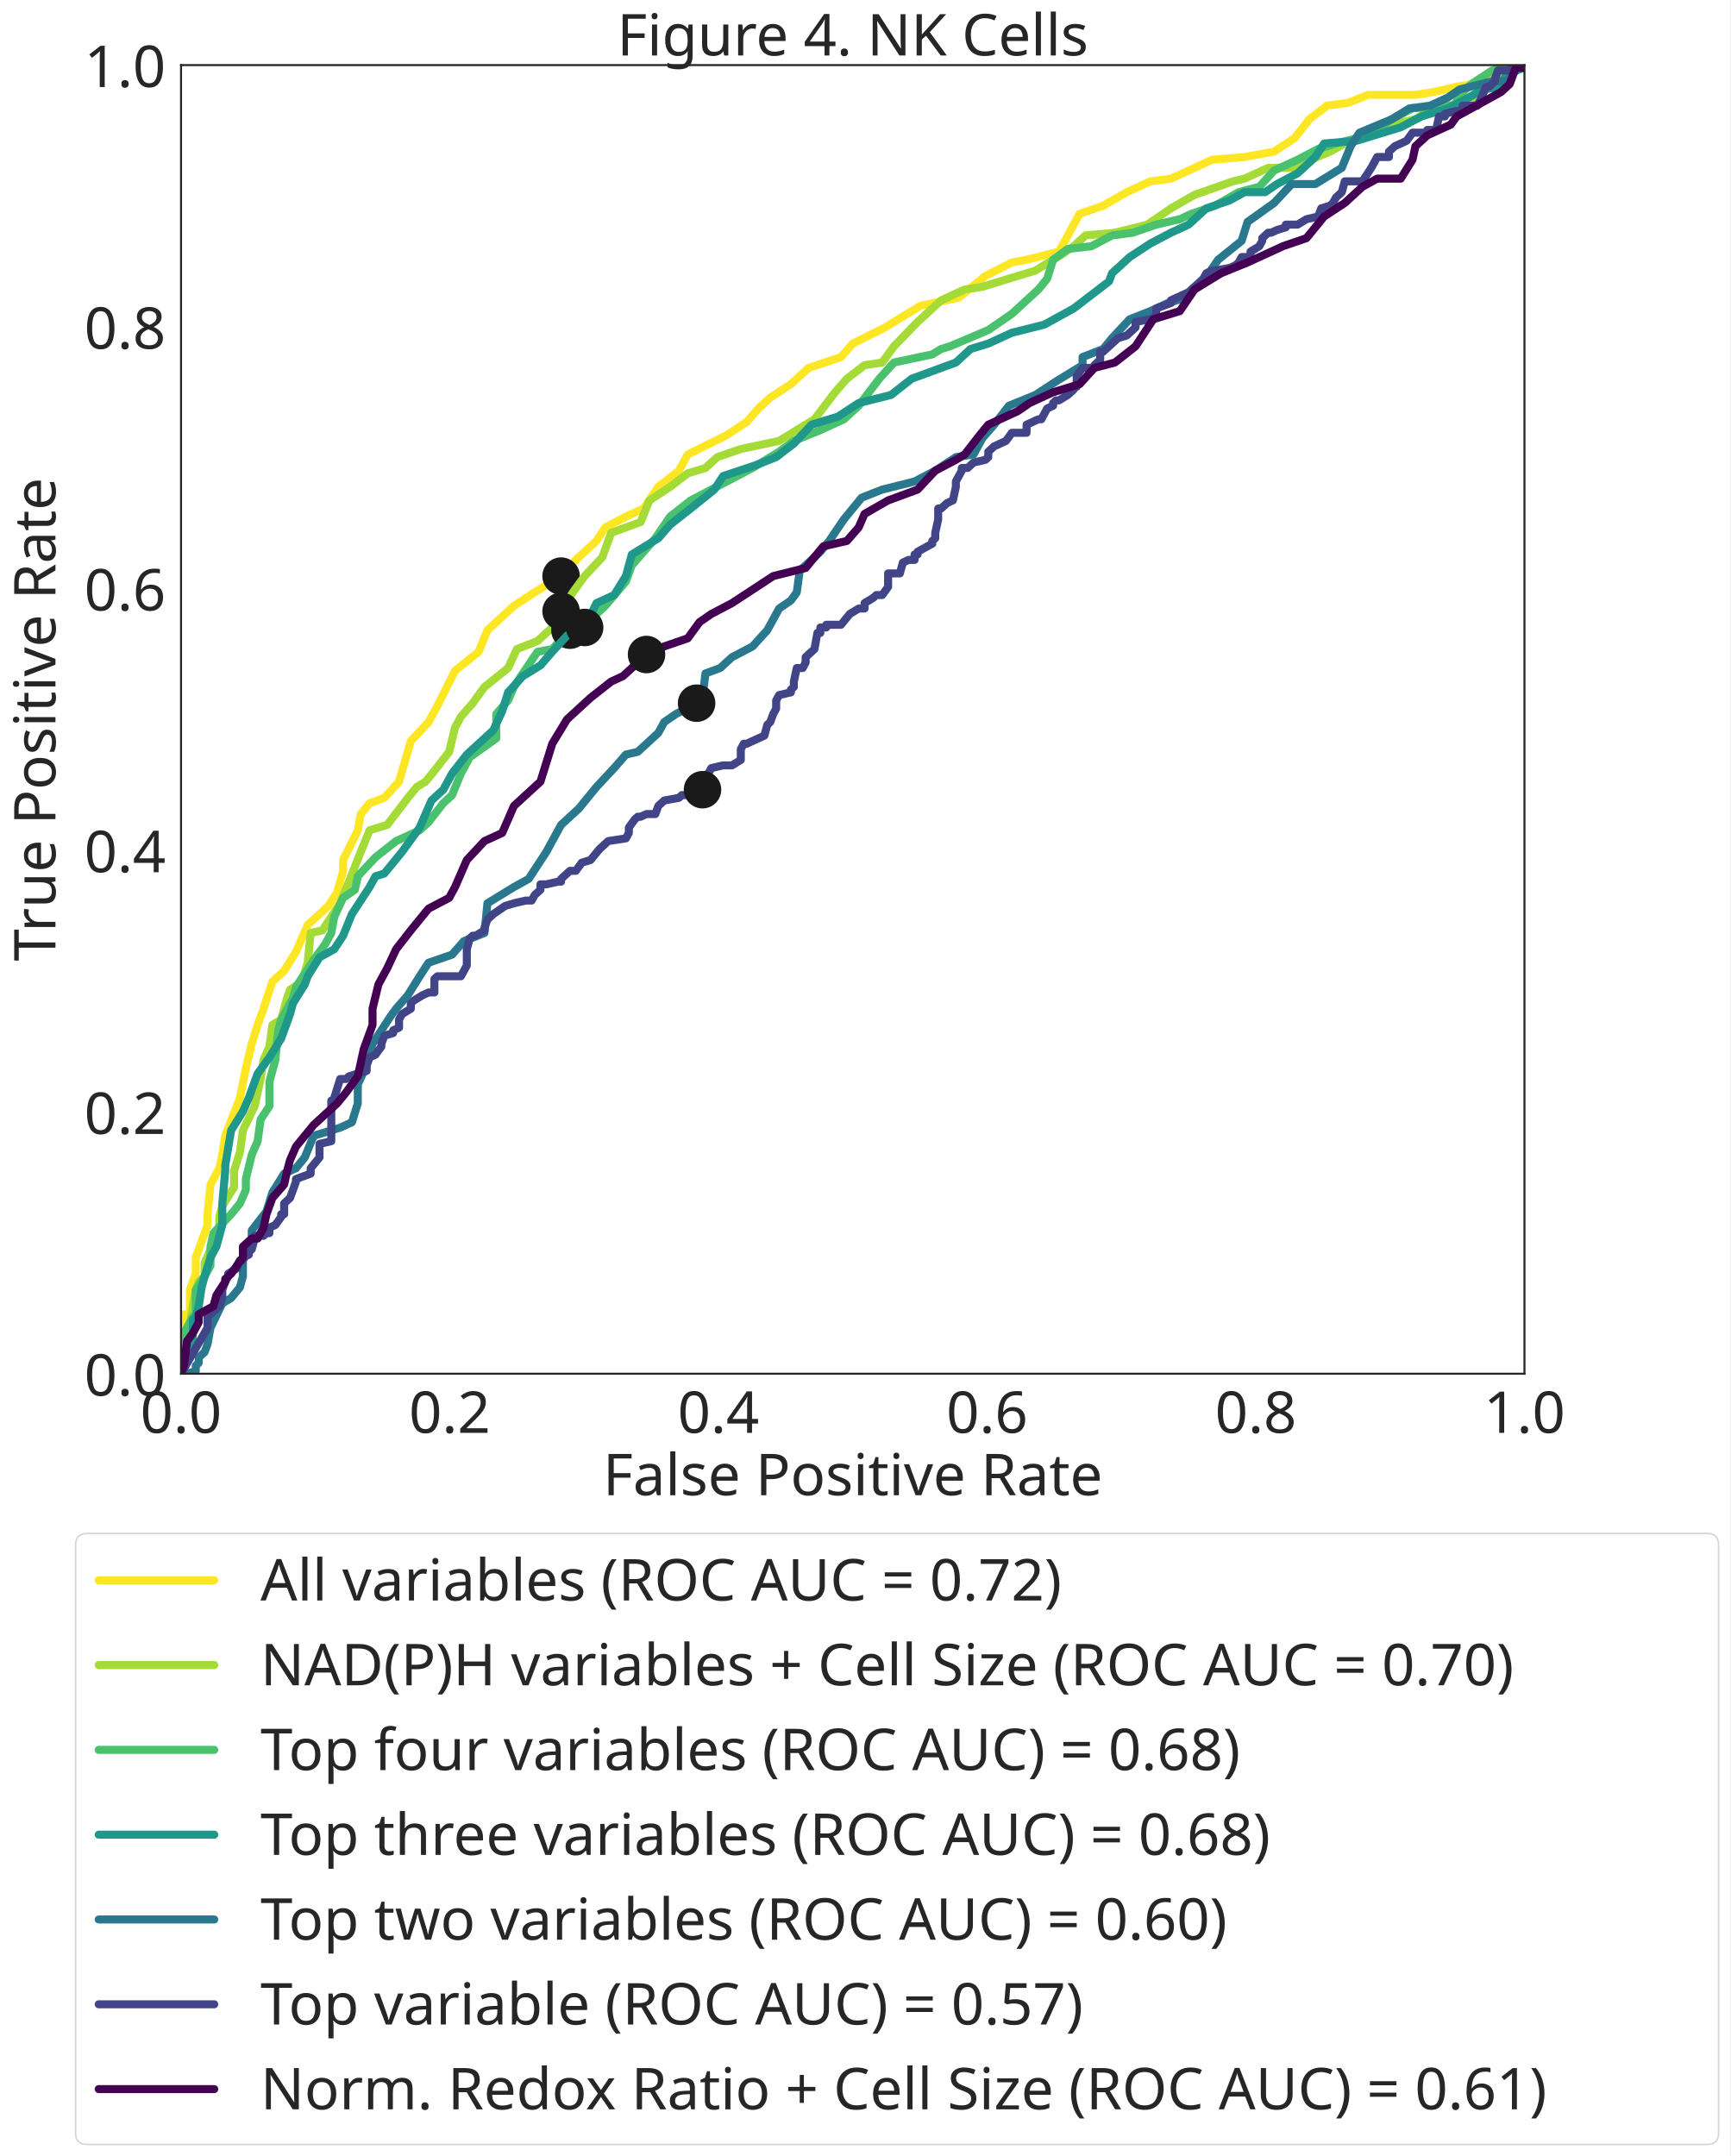
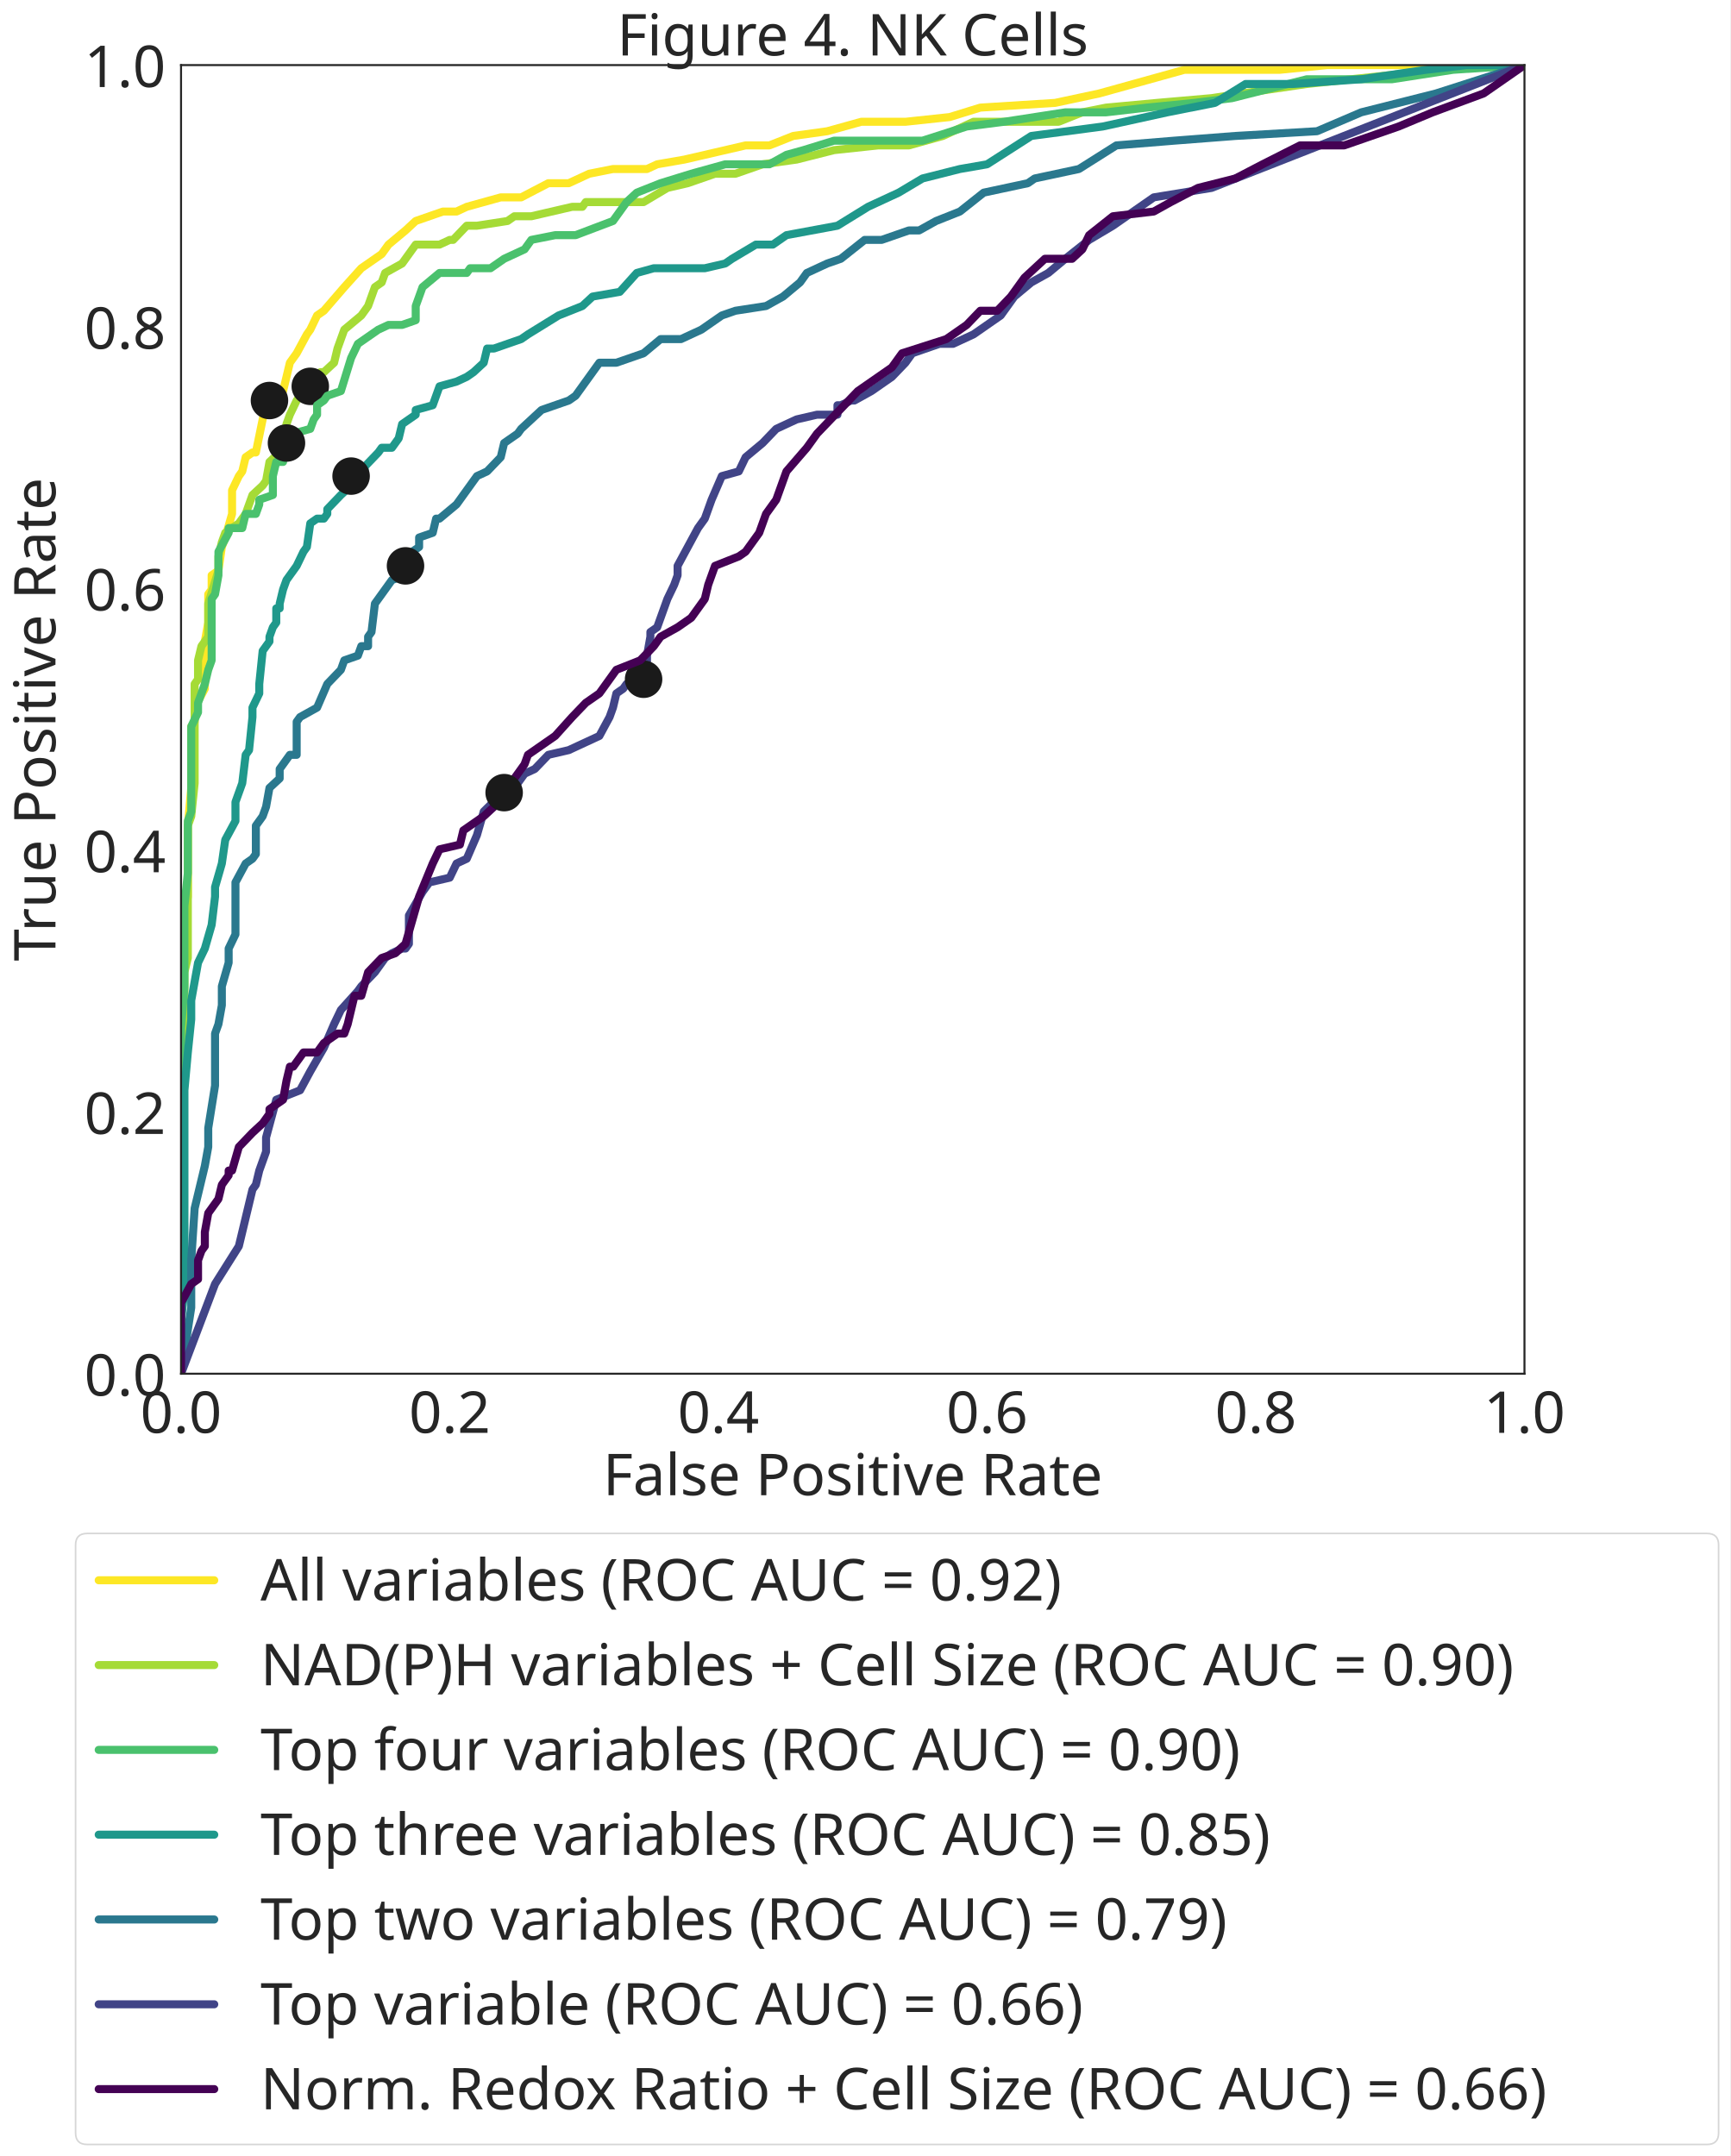
<svg xmlns="http://www.w3.org/2000/svg" xmlns:xlink="http://www.w3.org/1999/xlink" width="1077.941pt" height="1343.383pt" viewBox="0 0 1077.941 1343.383" version="1.1">
  <defs>
    <style type="text/css">*{stroke-linejoin: round; stroke-linecap: butt}</style>
  </defs>
  <g id="figure_1">
    <g id="patch_1">
      <path d="M 0 1343.383  L 1077.941 1343.383  L 1077.941 0  L 0 0  z " style="fill: #ffffff" />
    </g>
    <g id="axes_1">
      <g id="patch_2">
        <path d="M 112.793 855.954  L 949.793 855.954  L 949.793 40.554  L 112.793 40.554  z " style="fill: #ffffff" />
      </g>
      <g id="matplotlib.axis_1">
        <g id="xtick_1">
          <g id="text_1">
            <text style="fill: #262626; font: 36px 'sans-serif'; text-anchor: middle" x="112.793" y="892.809" transform="rotate(-0 112.7925 892.8088)">0.0</text>
          </g>
        </g>
        <g id="xtick_2">
          <g id="text_2">
            <text style="fill: #262626; font: 36px 'sans-serif'; text-anchor: middle" x="280.192" y="892.809" transform="rotate(-0 280.1925 892.8088)">0.2</text>
          </g>
        </g>
        <g id="xtick_3">
          <g id="text_3">
            <text style="fill: #262626; font: 36px 'sans-serif'; text-anchor: middle" x="447.592" y="892.809" transform="rotate(-0 447.5925 892.8088)">0.4</text>
          </g>
        </g>
        <g id="xtick_4">
          <g id="text_4">
            <text style="fill: #262626; font: 36px 'sans-serif'; text-anchor: middle" x="614.992" y="892.809" transform="rotate(-0 614.9925 892.8088)">0.6</text>
          </g>
        </g>
        <g id="xtick_5">
          <g id="text_5">
            <text style="fill: #262626; font: 36px 'sans-serif'; text-anchor: middle" x="782.393" y="892.809" transform="rotate(-0 782.3925 892.8088)">0.8</text>
          </g>
        </g>
        <g id="xtick_6">
          <g id="text_6">
            <text style="fill: #262626; font: 36px 'sans-serif'; text-anchor: middle" x="949.793" y="892.809" transform="rotate(-0 949.7925 892.8088)">1.0</text>
          </g>
        </g>
        <g id="text_7">
          <text style="fill: #262626; font: 36px 'sans-serif'; text-anchor: middle" x="531.293" y="931.65" transform="rotate(-0 531.2925 931.65)">False Positive Rate</text>
        </g>
      </g>
      <g id="matplotlib.axis_2">
        <g id="ytick_1">
          <g id="text_8">
            <text style="fill: #262626; font: 36px 'sans-serif'; text-anchor: end" x="103.293" y="869.632" transform="rotate(-0 103.2925 869.6316)">0.0</text>
          </g>
        </g>
        <g id="ytick_2">
          <g id="text_9">
            <text style="fill: #262626; font: 36px 'sans-serif'; text-anchor: end" x="103.293" y="706.552" transform="rotate(-0 103.2925 706.5516)">0.2</text>
          </g>
        </g>
        <g id="ytick_3">
          <g id="text_10">
            <text style="fill: #262626; font: 36px 'sans-serif'; text-anchor: end" x="103.293" y="543.472" transform="rotate(-0 103.2925 543.4716)">0.4</text>
          </g>
        </g>
        <g id="ytick_4">
          <g id="text_11">
            <text style="fill: #262626; font: 36px 'sans-serif'; text-anchor: end" x="103.293" y="380.392" transform="rotate(-0 103.2925 380.3916)">0.6</text>
          </g>
        </g>
        <g id="ytick_5">
          <g id="text_12">
            <text style="fill: #262626; font: 36px 'sans-serif'; text-anchor: end" x="103.293" y="217.312" transform="rotate(-0 103.2925 217.3116)">0.8</text>
          </g>
        </g>
        <g id="ytick_6">
          <g id="text_13">
            <text style="fill: #262626; font: 36px 'sans-serif'; text-anchor: end" x="103.293" y="54.232" transform="rotate(-0 103.2925 54.23156)">1.0</text>
          </g>
        </g>
        <g id="text_14">
          <text style="fill: #262626; font: 36px 'sans-serif'; text-anchor: middle" x="34.554" y="448.254" transform="rotate(-90 34.55438 448.2544)">True Positive Rate</text>
        </g>
      </g>
      <g id="line2d_1">
-         <path d="M 112.793 855.954  L 112.793 854.27  L 112.793 852.585  L 112.793 849.216  L 112.793 845.846  L 112.793 840.792  L 114.628 825.63  L 114.628 818.891  L 118.299 818.891  L 118.299 813.837  L 118.299 803.728  L 121.97 793.62  L 121.97 783.512  L 129.312 763.295  L 129.312 756.556  L 131.148 738.025  L 136.654 727.916  L 138.49 719.493  L 140.325 707.7  L 149.503 684.114  L 153.174 665.582  L 156.845 650.42  L 160.516 638.627  L 164.187 628.518  L 169.694 611.671  L 177.036 604.932  L 184.378 593.139  L 191.72 576.292  L 204.569 564.499  L 210.075 556.076  L 213.746 542.598  L 213.746 535.859  L 222.924 517.328  L 224.76 507.219  L 230.266 500.48  L 239.444 497.111  L 248.621 487.003  L 255.964 461.732  L 266.977 449.939  L 272.483 439.831  L 283.496 417.93  L 298.181 406.137  L 303.687 392.659  L 311.029 385.92  L 320.207 377.497  L 333.056 369.073  L 349.575 358.965  L 358.753 348.856  L 371.602 337.063  L 377.108 328.64  L 389.957 321.901  L 400.97 316.847  L 410.148 303.369  L 422.996 293.261  L 428.503 283.153  L 452.365 271.36  L 465.214 262.936  L 472.556 254.513  L 479.898 247.774  L 492.746 239.35  L 503.76 229.242  L 523.95 222.503  L 531.293 214.08  L 551.483 203.971  L 573.51 190.494  L 597.371 185.439  L 613.891 171.962  L 630.411 163.538  L 639.589 161.854  L 659.779 156.799  L 672.628 133.213  L 687.312 128.159  L 701.996 119.736  L 716.681 112.997  L 729.529 111.312  L 755.227 99.519  L 775.418 97.835  L 793.773 94.465  L 806.621 86.042  L 815.799 74.249  L 826.812 65.825  L 839.661 64.14  L 852.51 59.086  L 881.878 59.086  L 892.891 57.401  L 907.575 54.032  L 918.589 52.347  L 925.931 50.663  L 927.766 48.978  L 936.944 45.609  L 938.779 43.924  L 946.121 42.239  L 946.121 40.554  L 949.793 40.554  " clip-path="url(#pa3c560350e)" style="fill: none; stroke: #fde725; stroke-width: 5; stroke-linecap: round" />
+         <path d="M 112.793 855.954  L 112.793 835.349  L 112.793 817.687  L 112.793 794.137  L 112.793 764.7  L 112.793 752.925  L 112.793 732.32  L 112.793 708.77  L 112.793 691.108  L 112.793 658.728  L 112.793 617.516  L 112.793 599.854  L 114.911 588.079  L 114.911 573.361  L 117.03 558.642  L 117.03 546.868  L 117.03 543.924  L 117.03 535.093  L 117.03 532.149  L 117.03 514.487  L 119.149 490.938  L 119.149 482.107  L 119.149 458.557  L 119.149 452.67  L 121.268 449.726  L 121.268 440.895  L 127.625 429.12  L 127.625 417.346  L 127.625 414.402  L 127.625 399.684  L 129.744 387.909  L 129.744 376.134  L 129.744 370.247  L 131.863 367.303  L 131.863 358.472  L 136.101 355.528  L 138.22 340.81  L 140.339 334.923  L 144.577 320.204  L 144.577 305.486  L 148.815 296.655  L 150.934 293.711  L 153.053 284.88  L 157.291 281.936  L 159.41 281.936  L 163.648 261.331  L 165.767 252.5  L 170.005 246.612  L 176.362 243.668  L 180.6 226.006  L 184.838 220.119  L 191.195 208.344  L 193.314 205.401  L 197.552 196.57  L 201.79 193.626  L 214.504 178.907  L 225.099 167.133  L 237.813 158.302  L 242.051 152.414  L 252.646 143.583  L 259.003 137.696  L 275.955 131.809  L 284.43 131.809  L 290.787 128.865  L 311.977 122.977  L 324.691 122.977  L 341.643 114.146  L 345.881 114.146  L 354.357 114.146  L 367.071 108.259  L 381.904 105.315  L 403.094 105.315  L 409.451 102.372  L 426.403 99.428  L 439.117 96.484  L 464.544 90.597  L 479.377 90.597  L 494.21 84.71  L 515.4 81.766  L 536.59 75.879  L 564.137 75.879  L 591.684 72.935  L 610.755 67.048  L 657.372 64.104  L 684.919 58.216  L 706.109 52.329  L 737.894 43.498  L 761.203 43.498  L 797.225 43.498  L 826.891 40.554  L 869.271 40.554  L 888.342 40.554  L 922.246 40.554  L 941.317 40.554  L 949.793 40.554  " clip-path="url(#p57d4a23812)" style="fill: none; stroke: #fde725; stroke-width: 5; stroke-linecap: round" />
      </g>
      <g id="PathCollection_1">
        <defs>
-           <path id="m8965223210" d="M 0 11.18  C 2.965 11.18 5.809 10.002 7.906 7.906  C 10.002 5.809 11.18 2.965 11.18 0  C 11.18 -2.965 10.002 -5.809 7.906 -7.906  C 5.809 -10.002 2.965 -11.18 0 -11.18  C -2.965 -11.18 -5.809 -10.002 -7.906 -7.906  C -10.002 -5.809 -11.18 -2.965 -11.18 0  C -11.18 2.965 -10.002 5.809 -7.906 7.906  C -5.809 10.002 -2.965 11.18 0 11.18  z " style="stroke: #1a1a1a" />
+           <path id="mfe65456e47" d="M 0 11.18  C 2.965 11.18 5.809 10.002 7.906 7.906  C 10.002 5.809 11.18 2.965 11.18 0  C 11.18 -2.965 10.002 -5.809 7.906 -7.906  C 5.809 -10.002 2.965 -11.18 0 -11.18  C -2.965 -11.18 -5.809 -10.002 -7.906 -7.906  C -10.002 -5.809 -11.18 -2.965 -11.18 0  C -11.18 2.965 -10.002 5.809 -7.906 7.906  C -5.809 10.002 -2.965 11.18 0 11.18  z " style="stroke: #1a1a1a" />
        </defs>
-         <g clip-path="url(#pa3c560350e)">
-           <use xlink:href="#m8965223210" x="349.575" y="358.965" style="fill: #1a1a1a; stroke: #1a1a1a" />
+         <g clip-path="url(#p57d4a23812)">
+           <use xlink:href="#mfe65456e47" x="167.886" y="249.556" style="fill: #1a1a1a; stroke: #1a1a1a" />
        </g>
      </g>
      <g id="line2d_2">
-         <path d="M 112.793 855.954  L 112.793 854.27  L 114.628 849.216  L 116.464 839.107  L 116.464 834.053  L 118.299 825.63  L 120.135 813.837  L 121.97 803.728  L 123.806 798.674  L 127.477 795.305  L 127.477 786.881  L 131.148 778.458  L 136.654 764.98  L 136.654 758.241  L 138.49 751.502  L 145.832 739.709  L 145.832 729.601  L 149.503 717.808  L 151.339 704.33  L 158.681 689.168  L 162.352 672.321  L 164.187 660.528  L 167.858 652.104  L 169.694 638.627  L 175.2 635.257  L 178.871 621.78  L 180.707 616.725  L 188.049 611.671  L 191.72 599.878  L 193.556 581.347  L 200.898 579.662  L 211.911 562.815  L 217.417 549.337  L 224.76 530.805  L 230.266 517.328  L 241.279 513.958  L 254.128 497.111  L 259.635 490.372  L 265.141 487.003  L 270.648 480.264  L 279.825 468.471  L 283.496 453.309  L 287.168 446.57  L 294.51 438.146  L 301.852 428.038  L 316.536 416.245  L 322.043 404.452  L 334.891 399.398  L 344.069 390.974  L 349.575 380.866  L 356.918 369.073  L 364.26 358.965  L 375.273 347.172  L 380.779 332.009  L 399.135 325.27  L 404.641 311.793  L 417.49 303.369  L 428.503 294.946  L 439.516 291.576  L 446.858 284.837  L 461.543 279.783  L 485.404 274.729  L 507.431 261.251  L 520.279 244.404  L 527.621 235.981  L 538.635 227.557  L 549.648 225.873  L 556.99 215.764  L 571.674 200.602  L 586.358 187.124  L 601.043 180.385  L 612.056 178.701  L 623.069 175.331  L 645.095 168.592  L 661.615 158.484  L 668.957 153.43  L 676.299 146.691  L 694.654 145.006  L 714.845 139.952  L 729.529 129.844  L 744.214 121.42  L 768.075 112.997  L 775.418 111.312  L 790.102 104.573  L 804.786 104.573  L 828.648 94.465  L 837.825 89.411  L 852.51 82.672  L 867.194 77.618  L 881.878 74.249  L 892.891 67.51  L 911.246 64.14  L 916.753 62.456  L 924.095 55.717  L 927.766 48.978  L 931.437 45.609  L 936.944 45.609  L 942.45 43.924  L 946.121 42.239  L 947.957 40.554  L 949.793 40.554  " clip-path="url(#pa3c560350e)" style="fill: none; stroke: #a5db36; stroke-width: 5; stroke-linecap: round" />
+         <path d="M 112.793 855.954  L 112.793 805.912  L 112.793 773.531  L 112.793 720.545  L 112.793 696.996  L 112.793 679.333  L 112.793 649.897  L 114.911 644.009  L 114.911 620.46  L 114.911 605.741  L 117.03 596.91  L 117.03 588.079  L 117.03 573.361  L 117.03 552.755  L 117.03 538.037  L 117.03 514.487  L 119.149 508.6  L 121.268 487.994  L 121.268 473.276  L 121.268 467.388  L 121.268 458.557  L 121.268 435.008  L 121.268 426.177  L 123.387 423.233  L 123.387 420.289  L 123.387 411.458  L 125.506 402.627  L 129.744 396.74  L 129.744 379.078  L 129.744 376.134  L 136.101 355.528  L 136.101 346.697  L 138.22 337.866  L 140.339 331.979  L 148.815 326.092  L 153.053 320.204  L 157.291 308.429  L 163.648 302.542  L 165.767 299.598  L 167.886 287.824  L 174.243 281.936  L 176.362 276.049  L 178.481 264.274  L 180.6 258.387  L 184.838 249.556  L 186.957 246.612  L 193.314 240.725  L 193.314 234.837  L 199.671 231.894  L 201.79 231.894  L 208.147 226.006  L 210.266 217.175  L 214.504 205.401  L 225.099 196.57  L 229.337 190.682  L 233.575 178.907  L 237.813 175.964  L 239.932 170.076  L 250.527 164.189  L 259.003 152.414  L 273.836 152.414  L 280.192 149.471  L 282.311 149.471  L 290.787 140.64  L 297.144 140.64  L 316.215 137.696  L 320.453 134.752  L 331.048 134.752  L 356.476 128.865  L 362.833 128.865  L 364.952 125.921  L 386.142 125.921  L 400.975 125.921  L 415.808 117.09  L 428.522 114.146  L 445.474 108.259  L 458.187 108.259  L 475.139 102.372  L 496.329 99.428  L 519.638 93.541  L 547.185 90.597  L 566.256 90.597  L 587.446 84.71  L 606.517 75.879  L 631.944 75.879  L 659.491 75.879  L 674.324 69.991  L 689.157 67.048  L 720.942 64.104  L 754.846 61.16  L 773.917 58.216  L 814.177 52.329  L 869.271 46.442  L 924.365 40.554  L 949.793 40.554  " clip-path="url(#p57d4a23812)" style="fill: none; stroke: #a5db36; stroke-width: 5; stroke-linecap: round" />
      </g>
      <g id="PathCollection_2">
-         <g clip-path="url(#pa3c560350e)">
-           <use xlink:href="#m8965223210" x="349.575" y="380.866" style="fill: #1a1a1a; stroke: #1a1a1a" />
+         <g clip-path="url(#p57d4a23812)">
+           <use xlink:href="#mfe65456e47" x="193.314" y="240.725" style="fill: #1a1a1a; stroke: #1a1a1a" />
        </g>
      </g>
      <g id="line2d_3">
-         <path d="M 112.793 855.954  L 112.793 854.27  L 112.793 847.531  L 114.628 839.107  L 114.628 830.684  L 120.135 820.575  L 121.97 818.891  L 121.97 817.206  L 121.97 803.728  L 127.477 795.305  L 131.148 788.566  L 131.148 776.773  L 132.983 768.349  L 143.996 756.556  L 149.503 749.818  L 153.174 741.394  L 153.174 734.655  L 156.845 719.493  L 160.516 711.069  L 162.352 697.592  L 167.858 689.168  L 167.858 674.006  L 171.529 660.528  L 173.365 641.996  L 175.2 635.257  L 180.707 625.149  L 182.542 621.78  L 184.378 615.041  L 195.391 598.194  L 202.733 588.085  L 206.404 581.347  L 208.24 571.238  L 213.746 559.445  L 221.089 554.391  L 222.924 545.968  L 233.937 534.175  L 246.786 524.066  L 261.47 517.328  L 266.977 512.273  L 276.154 500.48  L 281.661 495.426  L 287.168 481.949  L 292.674 471.84  L 309.194 460.047  L 309.194 444.885  L 316.536 436.461  L 320.207 428.038  L 325.714 419.614  L 334.891 406.137  L 344.069 404.452  L 355.082 392.659  L 366.095 387.605  L 377.108 377.497  L 389.957 362.334  L 393.628 352.226  L 408.312 335.379  L 417.49 321.901  L 430.339 311.793  L 468.885 291.576  L 485.404 281.468  L 494.582 274.729  L 511.102 267.99  L 525.786 261.251  L 534.964 252.828  L 547.812 235.981  L 556.99 225.873  L 580.852 220.818  L 586.358 217.449  L 591.865 215.764  L 615.727 205.656  L 630.411 195.548  L 646.931 180.385  L 652.437 173.647  L 656.108 161.854  L 665.286 155.115  L 679.97 153.43  L 692.819 146.691  L 705.668 145.006  L 720.352 139.952  L 735.036 136.583  L 742.378 133.213  L 757.062 128.159  L 771.746 119.736  L 784.595 116.366  L 793.773 106.258  L 808.457 99.519  L 821.306 92.78  L 832.319 89.411  L 852.51 84.357  L 867.194 74.249  L 880.043 67.51  L 905.74 65.825  L 911.246 57.401  L 916.753 52.347  L 929.602 43.924  L 935.108 42.239  L 938.779 40.554  L 944.286 40.554  L 947.957 40.554  L 949.793 40.554  " clip-path="url(#pa3c560350e)" style="fill: none; stroke: #4ac16d; stroke-width: 5; stroke-linecap: round" />
+         <path d="M 112.793 855.954  L 112.793 791.193  L 112.793 744.094  L 112.793 714.658  L 112.793 679.333  L 112.793 641.066  L 114.911 614.572  L 114.911 588.079  L 114.911 570.417  L 114.911 564.53  L 117.03 543.924  L 117.03 526.262  L 117.03 511.544  L 119.149 505.656  L 119.149 493.881  L 119.149 476.219  L 119.149 470.332  L 119.149 467.388  L 119.149 461.501  L 119.149 452.67  L 123.387 443.839  L 123.387 437.951  L 127.625 426.177  L 129.744 417.346  L 131.863 411.458  L 131.863 408.515  L 131.863 399.684  L 131.863 396.74  L 131.863 384.965  L 131.863 373.19  L 133.982 370.247  L 136.101 358.472  L 136.101 343.754  L 142.458 331.979  L 142.458 329.035  L 150.934 329.035  L 153.053 320.204  L 159.41 320.204  L 161.529 314.317  L 161.529 311.373  L 170.005 308.429  L 170.005 296.655  L 172.124 287.824  L 176.362 287.824  L 176.362 281.936  L 178.481 276.049  L 182.719 270.162  L 193.314 267.218  L 195.433 261.331  L 197.552 258.387  L 197.552 252.5  L 201.79 249.556  L 203.909 246.612  L 212.385 243.668  L 218.742 223.063  L 222.98 214.232  L 235.694 205.401  L 242.051 202.457  L 250.527 202.457  L 259.003 199.513  L 259.003 190.682  L 263.241 178.907  L 273.836 170.076  L 290.787 170.076  L 292.906 167.133  L 305.62 167.133  L 314.096 161.245  L 326.81 155.358  L 331.048 149.471  L 345.881 146.527  L 358.595 146.527  L 381.904 137.696  L 390.38 125.921  L 396.737 120.034  L 411.57 114.146  L 430.641 108.259  L 451.83 102.372  L 479.377 102.372  L 489.972 96.484  L 500.567 93.541  L 519.638 87.653  L 538.709 87.653  L 574.732 87.653  L 602.279 78.822  L 625.587 75.879  L 663.729 69.991  L 689.157 69.991  L 714.585 67.048  L 744.251 64.104  L 767.56 61.16  L 814.177 49.385  L 867.152 49.385  L 905.294 43.498  L 949.793 40.554  " clip-path="url(#p57d4a23812)" style="fill: none; stroke: #4ac16d; stroke-width: 5; stroke-linecap: round" />
      </g>
      <g id="PathCollection_3">
-         <g clip-path="url(#pa3c560350e)">
-           <use xlink:href="#m8965223210" x="355.082" y="392.659" style="fill: #1a1a1a; stroke: #1a1a1a" />
+         <g clip-path="url(#p57d4a23812)">
+           <use xlink:href="#mfe65456e47" x="178.481" y="276.049" style="fill: #1a1a1a; stroke: #1a1a1a" />
        </g>
      </g>
      <g id="line2d_4">
-         <path d="M 112.793 855.954  L 112.793 852.585  L 116.464 845.846  L 116.464 844.161  L 120.135 834.053  L 120.135 828.999  L 120.135 822.26  L 121.97 820.575  L 123.806 813.837  L 125.641 802.044  L 127.477 795.305  L 131.148 783.512  L 134.819 776.773  L 138.49 763.295  L 138.49 749.818  L 140.325 729.601  L 140.325 726.232  L 143.996 704.33  L 151.339 692.537  L 155.01 684.114  L 160.516 668.951  L 167.858 658.843  L 175.2 647.05  L 180.707 631.888  L 182.542 625.149  L 189.885 613.356  L 191.72 608.302  L 199.062 596.509  L 208.24 591.455  L 213.746 583.031  L 219.253 569.554  L 230.266 552.706  L 233.937 545.968  L 239.444 544.283  L 250.457 530.805  L 261.47 515.643  L 268.812 498.796  L 276.154 492.057  L 281.661 481.949  L 290.839 470.156  L 296.345 465.101  L 307.358 454.993  L 312.865 443.2  L 316.536 431.407  L 325.714 421.299  L 336.727 414.56  L 344.069 406.137  L 353.246 396.028  L 364.26 390.974  L 371.602 375.812  L 382.615 370.758  L 389.957 358.965  L 393.628 345.487  L 410.148 335.379  L 417.49 326.955  L 430.339 316.847  L 445.023 305.054  L 450.529 296.63  L 470.72 289.892  L 483.569 284.837  L 494.582 276.414  L 505.595 264.621  L 522.115 259.567  L 534.964 251.143  L 555.154 246.089  L 568.003 235.981  L 577.181 232.611  L 595.536 225.873  L 604.714 217.449  L 615.727 214.08  L 630.411 207.341  L 650.602 202.287  L 668.957 192.178  L 690.983 175.331  L 692.819 170.277  L 703.832 160.169  L 716.681 151.745  L 729.529 145.006  L 740.543 139.952  L 751.556 129.844  L 766.24 124.79  L 775.418 119.736  L 788.266 119.736  L 795.608 114.682  L 808.457 107.943  L 819.47 97.835  L 824.977 89.411  L 845.168 87.726  L 856.181 84.357  L 872.7 79.303  L 885.549 72.564  L 902.069 67.51  L 914.918 60.771  L 924.095 55.717  L 936.944 54.032  L 936.944 48.978  L 940.615 45.609  L 944.286 43.924  L 949.793 42.239  L 949.793 40.554  " clip-path="url(#pa3c560350e)" style="fill: none; stroke: #1f988b; stroke-width: 5; stroke-linecap: round" />
+         <path d="M 112.793 855.954  L 112.793 844.18  L 112.793 823.574  L 114.911 802.968  L 114.911 776.475  L 114.911 758.813  L 114.911 744.094  L 114.911 720.545  L 114.911 679.333  L 117.03 655.784  L 119.149 635.178  L 119.149 623.403  L 123.387 599.854  L 127.625 591.023  L 131.863 576.305  L 133.982 558.642  L 133.982 552.755  L 138.22 538.037  L 140.339 523.318  L 146.696 511.544  L 146.696 499.769  L 150.934 487.994  L 153.053 470.332  L 155.172 467.388  L 157.291 446.783  L 157.291 440.895  L 161.529 432.064  L 161.529 426.177  L 163.648 405.571  L 167.886 399.684  L 167.886 396.74  L 170.005 390.853  L 172.124 387.909  L 172.124 379.078  L 174.243 379.078  L 174.243 376.134  L 176.362 367.303  L 178.481 361.416  L 184.838 352.585  L 189.076 343.754  L 191.195 340.81  L 193.314 326.092  L 197.552 323.148  L 201.79 323.148  L 203.909 320.204  L 203.909 317.261  L 212.385 308.429  L 218.742 302.542  L 218.742 296.655  L 222.98 293.711  L 227.218 293.711  L 227.218 290.767  L 235.694 281.936  L 237.813 278.993  L 244.17 278.993  L 248.408 273.105  L 250.527 264.274  L 259.003 258.387  L 259.003 255.443  L 269.598 252.5  L 273.836 240.725  L 284.43 237.781  L 290.787 234.837  L 295.025 231.894  L 301.382 226.006  L 303.501 217.175  L 307.739 217.175  L 324.691 211.288  L 328.929 208.344  L 348 196.57  L 362.833 190.682  L 369.19 184.795  L 386.142 181.851  L 396.737 170.076  L 407.332 167.133  L 422.165 167.133  L 439.117 167.133  L 451.83 164.189  L 456.068 161.245  L 470.901 152.414  L 481.496 152.414  L 489.972 146.527  L 521.757 140.64  L 540.828 128.865  L 559.899 120.034  L 574.732 111.203  L 598.041 105.315  L 614.992 102.372  L 642.539 84.71  L 687.038 78.822  L 727.299 69.991  L 756.965 64.104  L 776.036 52.329  L 805.701 52.329  L 848.081 49.385  L 888.342 43.498  L 913.77 40.554  L 932.841 40.554  L 949.793 40.554  " clip-path="url(#p57d4a23812)" style="fill: none; stroke: #1f988b; stroke-width: 5; stroke-linecap: round" />
      </g>
      <g id="PathCollection_4">
-         <g clip-path="url(#pa3c560350e)">
-           <use xlink:href="#m8965223210" x="364.26" y="390.974" style="fill: #1a1a1a; stroke: #1a1a1a" />
+         <g clip-path="url(#p57d4a23812)">
+           <use xlink:href="#mfe65456e47" x="218.742" y="296.655" style="fill: #1a1a1a; stroke: #1a1a1a" />
        </g>
      </g>
      <g id="line2d_5">
-         <path d="M 112.793 855.954  L 116.464 855.954  L 121.97 854.27  L 121.97 850.9  L 123.806 849.216  L 123.806 845.846  L 127.477 842.477  L 129.312 837.423  L 131.148 827.314  L 138.49 812.152  L 143.996 808.782  L 149.503 802.044  L 151.339 795.305  L 151.339 785.197  L 156.845 776.773  L 156.845 766.665  L 166.023 754.872  L 169.694 743.079  L 177.036 731.286  L 184.378 727.916  L 189.885 721.178  L 195.391 707.7  L 211.911 702.646  L 219.253 699.276  L 222.924 687.483  L 222.924 675.69  L 228.431 663.897  L 232.102 650.42  L 243.115 633.573  L 246.786 628.518  L 254.128 620.095  L 261.47 608.302  L 266.977 599.878  L 281.661 594.824  L 289.003 586.401  L 301.852 581.347  L 303.687 562.815  L 309.194 559.445  L 320.207 552.706  L 329.385 547.652  L 340.398 530.805  L 349.575 513.958  L 360.589 503.85  L 371.602 490.372  L 382.615 478.579  L 389.957 470.156  L 397.299 468.471  L 410.148 456.678  L 413.819 449.939  L 421.161 444.885  L 434.01 438.146  L 437.681 434.777  L 439.516 419.614  L 448.694 416.245  L 456.036 409.506  L 468.885 402.767  L 478.062 392.659  L 485.404 379.181  L 492.746 374.127  L 496.418 369.073  L 498.253 355.595  L 511.102 343.802  L 516.608 337.063  L 525.786 323.586  L 536.799 310.108  L 549.648 305.054  L 569.839 300  L 582.687 293.261  L 595.536 284.837  L 606.549 283.153  L 612.056 273.044  L 619.398 264.621  L 628.575 252.828  L 645.095 246.089  L 657.944 237.666  L 674.464 227.557  L 674.464 222.503  L 687.312 217.449  L 692.819 210.71  L 703.832 198.917  L 716.681 193.863  L 727.694 188.809  L 738.707 185.439  L 749.72 175.331  L 758.898 161.854  L 773.582 150.061  L 777.253 138.268  L 793.773 126.475  L 804.786 114.682  L 819.47 114.682  L 835.99 104.573  L 841.496 91.096  L 847.003 82.672  L 867.194 74.249  L 878.207 67.51  L 891.056 65.825  L 902.069 60.771  L 909.411 55.717  L 929.602 50.663  L 938.779 50.663  L 942.45 45.609  L 949.793 40.554  " clip-path="url(#pa3c560350e)" style="fill: none; stroke: #2a788e; stroke-width: 5; stroke-linecap: round" />
+         <path d="M 112.793 855.954  L 119.149 814.743  L 119.149 785.306  L 121.268 752.925  L 125.506 735.263  L 127.625 726.432  L 129.744 714.658  L 129.744 702.883  L 133.982 676.39  L 133.982 664.615  L 133.982 644.009  L 136.101 638.122  L 138.22 626.347  L 138.22 614.572  L 142.458 599.854  L 142.458 591.023  L 146.696 582.192  L 146.696 570.417  L 146.696 567.474  L 146.696 549.811  L 153.053 538.037  L 157.291 535.093  L 159.41 532.149  L 159.41 514.487  L 163.648 508.6  L 165.767 502.712  L 167.886 490.938  L 174.243 485.05  L 174.243 479.163  L 180.6 470.332  L 184.838 470.332  L 184.838 461.501  L 184.838 449.726  L 186.957 446.783  L 197.552 440.895  L 203.909 426.177  L 212.385 417.346  L 214.504 411.458  L 222.98 408.515  L 225.099 402.627  L 229.337 402.627  L 229.337 396.74  L 231.456 393.796  L 233.575 376.134  L 239.932 367.303  L 244.17 361.416  L 252.646 358.472  L 252.646 352.585  L 256.884 343.754  L 261.122 340.81  L 261.122 334.923  L 269.598 331.979  L 271.717 323.148  L 273.836 323.148  L 284.43 314.317  L 288.668 308.429  L 297.144 296.655  L 303.501 293.711  L 311.977 284.88  L 314.096 276.049  L 322.572 270.162  L 324.691 267.218  L 337.405 255.443  L 354.357 249.556  L 358.595 246.612  L 362.833 240.725  L 364.952 237.781  L 373.428 226.006  L 384.023 226.006  L 400.975 220.119  L 411.57 211.288  L 424.284 211.288  L 436.998 205.401  L 449.711 196.57  L 458.187 193.626  L 477.258 190.682  L 487.853 184.795  L 498.448 175.964  L 502.686 170.076  L 515.4 164.189  L 523.876 161.245  L 538.709 149.471  L 542.947 149.471  L 549.304 149.471  L 566.256 143.583  L 572.613 143.583  L 583.208 137.696  L 598.041 131.809  L 612.874 120.034  L 640.42 114.146  L 644.658 111.203  L 672.205 105.315  L 695.514 90.597  L 731.537 87.653  L 769.679 84.71  L 820.534 81.766  L 848.081 69.991  L 894.699 58.216  L 949.793 40.554  " clip-path="url(#p57d4a23812)" style="fill: none; stroke: #2a788e; stroke-width: 5; stroke-linecap: round" />
      </g>
      <g id="PathCollection_5">
-         <g clip-path="url(#pa3c560350e)">
-           <use xlink:href="#m8965223210" x="434.01" y="438.146" style="fill: #1a1a1a; stroke: #1a1a1a" />
+         <g clip-path="url(#p57d4a23812)">
+           <use xlink:href="#mfe65456e47" x="252.646" y="352.585" style="fill: #1a1a1a; stroke: #1a1a1a" />
        </g>
      </g>
      <g id="line2d_6">
-         <path d="M 112.793 855.954  L 129.312 827.314  L 129.312 820.575  L 136.654 813.837  L 138.49 808.782  L 138.49 803.728  L 140.325 798.674  L 142.161 795.305  L 142.161 793.62  L 147.667 790.251  L 147.667 788.566  L 149.503 785.197  L 151.339 785.197  L 151.339 783.512  L 155.01 781.827  L 155.01 780.142  L 156.845 778.458  L 158.681 771.719  L 158.681 770.034  L 164.187 770.034  L 166.023 768.349  L 167.858 768.349  L 167.858 764.98  L 171.529 763.295  L 175.2 758.241  L 175.2 756.556  L 177.036 756.556  L 177.036 749.818  L 180.707 746.448  L 184.378 736.34  L 184.378 734.655  L 193.556 731.286  L 193.556 727.916  L 199.062 721.178  L 199.062 712.754  L 206.404 711.069  L 206.404 685.799  L 208.24 685.799  L 208.24 684.114  L 211.911 672.321  L 215.582 672.321  L 217.417 670.636  L 228.431 667.267  L 228.431 663.897  L 230.266 658.843  L 233.937 657.159  L 237.608 652.104  L 237.608 650.42  L 239.444 645.366  L 244.95 643.681  L 244.95 641.996  L 248.621 640.311  L 248.621 635.257  L 250.457 631.888  L 255.964 628.518  L 255.964 625.149  L 257.799 623.464  L 263.306 620.095  L 266.977 618.41  L 270.648 618.41  L 270.648 609.987  L 272.483 608.302  L 287.168 608.302  L 290.839 601.563  L 290.839 591.455  L 292.674 584.716  L 294.51 583.031  L 296.345 583.031  L 301.852 579.662  L 301.852 577.977  L 303.687 572.923  L 307.358 569.554  L 314.7 564.499  L 320.207 562.815  L 327.549 561.13  L 331.22 561.13  L 333.056 557.761  L 336.727 554.391  L 336.727 551.022  L 340.398 551.022  L 347.74 549.337  L 349.575 549.337  L 349.575 547.652  L 355.082 542.598  L 358.753 542.598  L 362.424 537.544  L 367.931 535.859  L 373.437 529.12  L 378.944 524.066  L 389.957 522.382  L 391.793 519.012  L 391.793 515.643  L 395.464 510.589  L 397.299 508.904  L 399.135 508.904  L 402.806 507.219  L 408.312 507.219  L 410.148 502.165  L 413.819 498.796  L 422.996 497.111  L 424.832 495.426  L 426.668 495.426  L 432.174 493.742  L 434.01 493.742  L 435.845 492.057  L 437.681 492.057  L 437.681 483.633  L 441.352 481.949  L 443.187 478.579  L 450.529 476.894  L 456.036 476.894  L 461.543 473.525  L 461.543 466.786  L 463.378 463.417  L 465.214 463.417  L 476.227 458.363  L 478.062 451.624  L 479.898 449.939  L 481.733 444.885  L 483.569 441.516  L 483.569 436.461  L 485.404 433.092  L 492.746 431.407  L 492.746 429.723  L 494.582 428.038  L 494.582 424.668  L 496.418 416.245  L 500.089 416.245  L 501.924 412.875  L 501.924 409.506  L 507.431 404.452  L 509.266 394.344  L 511.102 394.344  L 511.102 390.974  L 514.773 390.974  L 514.773 389.289  L 523.95 389.289  L 529.457 382.551  L 534.964 379.181  L 538.635 379.181  L 538.635 375.812  L 544.141 372.442  L 545.977 370.758  L 549.648 370.758  L 553.319 365.704  L 553.319 357.28  L 560.661 357.28  L 562.496 350.541  L 566.168 348.856  L 569.839 348.856  L 569.839 345.487  L 571.674 345.487  L 571.674 343.802  L 580.852 338.748  L 580.852 337.063  L 582.687 335.379  L 582.687 332.009  L 584.523 323.586  L 584.523 316.847  L 586.358 316.847  L 590.029 313.478  L 593.7 311.793  L 595.536 303.369  L 595.536 300  L 599.207 293.261  L 599.207 291.576  L 602.878 291.576  L 606.549 288.207  L 613.891 286.522  L 615.727 284.837  L 615.727 281.468  L 619.398 278.099  L 626.74 274.729  L 630.411 269.675  L 639.589 269.675  L 639.589 264.621  L 646.931 261.251  L 648.766 261.251  L 652.437 254.513  L 656.108 252.828  L 656.108 251.143  L 657.944 249.459  L 659.779 249.459  L 665.286 246.089  L 668.957 242.72  L 668.957 241.035  L 670.793 241.035  L 670.793 234.296  L 674.464 229.242  L 681.806 229.242  L 681.806 227.557  L 685.477 224.188  L 685.477 219.134  L 687.312 219.134  L 696.49 210.71  L 701.996 209.025  L 707.503 203.971  L 707.503 200.602  L 716.681 198.917  L 720.352 197.232  L 720.352 192.178  L 729.529 188.809  L 729.529 187.124  L 740.543 182.07  L 749.72 173.647  L 751.556 170.277  L 755.227 168.592  L 757.062 168.592  L 766.24 166.908  L 769.911 165.223  L 771.746 163.538  L 773.582 160.169  L 779.089 160.169  L 779.089 156.799  L 784.595 153.43  L 786.431 150.061  L 786.431 148.376  L 790.102 145.006  L 791.937 145.006  L 795.608 143.322  L 801.115 141.637  L 801.115 139.952  L 808.457 139.952  L 813.964 136.583  L 821.306 134.898  L 823.141 129.844  L 828.648 128.159  L 830.483 126.475  L 832.319 123.105  L 835.99 119.736  L 837.825 112.997  L 848.839 112.997  L 854.345 104.573  L 858.016 97.835  L 865.358 97.835  L 865.358 94.465  L 869.029 91.096  L 876.371 87.726  L 880.043 82.672  L 889.22 82.672  L 889.22 80.987  L 894.727 80.987  L 896.562 72.564  L 900.233 72.564  L 900.233 70.879  L 907.575 69.194  L 911.246 69.194  L 911.246 65.825  L 920.424 65.825  L 922.26 62.456  L 925.931 54.032  L 927.766 54.032  L 931.437 50.663  L 931.437 48.978  L 933.273 43.924  L 938.779 43.924  L 949.793 40.554  L 949.793 40.554  " clip-path="url(#pa3c560350e)" style="fill: none; stroke: #414487; stroke-width: 5; stroke-linecap: round" />
+         <path d="M 112.793 855.954  L 133.982 800.024  L 148.815 776.475  L 157.291 741.151  L 159.41 738.207  L 161.529 729.376  L 165.767 717.601  L 165.767 708.77  L 172.124 685.221  L 186.957 679.333  L 193.314 667.559  L 201.79 652.84  L 208.147 638.122  L 212.385 629.291  L 222.98 617.516  L 225.099 614.572  L 233.575 605.741  L 239.932 596.91  L 244.17 593.967  L 250.527 591.023  L 252.646 591.023  L 254.765 588.079  L 254.765 582.192  L 254.765 570.417  L 263.241 555.699  L 267.479 549.811  L 280.192 546.868  L 284.43 538.037  L 290.787 535.093  L 297.144 520.375  L 301.382 505.656  L 316.215 490.938  L 322.572 487.994  L 326.81 482.107  L 333.167 479.163  L 341.643 470.332  L 354.357 467.388  L 360.714 464.445  L 373.428 458.557  L 379.785 446.783  L 381.904 440.895  L 384.023 432.064  L 388.261 429.12  L 390.38 426.177  L 394.618 426.177  L 396.737 423.233  L 400.975 423.233  L 400.975 420.289  L 403.094 414.402  L 403.094 408.515  L 405.213 396.74  L 405.213 393.796  L 409.451 390.853  L 413.689 379.078  L 415.808 373.19  L 420.046 364.359  L 422.165 358.472  L 422.165 352.585  L 434.879 329.035  L 439.117 323.148  L 443.355 311.373  L 449.711 296.655  L 460.306 293.711  L 464.544 284.88  L 475.139 276.049  L 483.615 267.218  L 496.329 261.331  L 509.043 258.387  L 521.757 258.387  L 521.757 252.5  L 523.876 252.5  L 530.233 249.556  L 532.352 249.556  L 542.947 243.668  L 551.423 237.781  L 555.661 234.837  L 564.137 226.006  L 568.375 220.119  L 585.327 214.232  L 593.803 214.232  L 606.517 208.344  L 623.468 196.57  L 631.944 184.795  L 642.539 175.964  L 653.134 170.076  L 663.729 161.245  L 678.562 149.471  L 693.395 140.64  L 718.823 122.977  L 754.846 117.09  L 949.793 40.554  " clip-path="url(#p57d4a23812)" style="fill: none; stroke: #414487; stroke-width: 5; stroke-linecap: round" />
      </g>
      <g id="PathCollection_6">
-         <g clip-path="url(#pa3c560350e)">
-           <use xlink:href="#m8965223210" x="437.681" y="492.057" style="fill: #1a1a1a; stroke: #1a1a1a" />
+         <g clip-path="url(#p57d4a23812)">
+           <use xlink:href="#mfe65456e47" x="400.975" y="423.233" style="fill: #1a1a1a; stroke: #1a1a1a" />
        </g>
      </g>
      <g id="line2d_7">
-         <path d="M 112.793 855.954  L 114.628 850.9  L 116.464 835.738  L 120.135 830.684  L 123.806 823.945  L 123.806 818.891  L 132.983 813.837  L 134.819 807.098  L 140.325 798.674  L 140.325 796.989  L 143.996 793.62  L 151.339 783.512  L 151.339 776.773  L 156.845 771.719  L 160.516 771.719  L 164.187 764.98  L 166.023 756.556  L 169.694 746.448  L 177.036 738.025  L 178.871 729.601  L 180.707 722.862  L 184.378 714.439  L 195.391 700.961  L 200.898 695.907  L 210.075 687.483  L 215.582 680.744  L 222.924 670.636  L 226.595 653.789  L 232.102 638.627  L 232.102 628.518  L 235.773 613.356  L 241.279 603.248  L 246.786 591.455  L 255.964 579.662  L 266.977 566.184  L 279.825 559.445  L 283.496 552.706  L 290.839 535.859  L 301.852 524.066  L 312.865 519.012  L 320.207 502.165  L 336.727 487.003  L 344.069 463.417  L 353.246 448.254  L 356.918 444.885  L 367.931 434.777  L 380.779 424.668  L 388.121 421.299  L 402.806 407.821  L 413.819 402.767  L 428.503 397.713  L 435.845 387.605  L 443.187 382.551  L 456.036 375.812  L 481.733 358.965  L 501.924 353.911  L 512.937 340.433  L 527.621 337.063  L 534.964 328.64  L 538.635 320.216  L 553.319 311.793  L 571.674 305.054  L 582.687 293.261  L 595.536 286.522  L 601.043 283.153  L 610.22 271.36  L 615.727 264.621  L 634.082 256.197  L 641.424 251.143  L 656.108 244.404  L 672.628 239.35  L 681.806 229.242  L 694.654 225.873  L 707.503 215.764  L 718.516 198.917  L 735.036 193.863  L 744.214 180.385  L 760.733 170.277  L 777.253 163.538  L 799.279 153.43  L 813.964 148.376  L 824.977 134.898  L 837.825 126.475  L 848.839 116.366  L 858.016 111.312  L 872.7 111.312  L 880.043 99.519  L 881.878 91.096  L 889.22 84.357  L 903.904 77.618  L 907.575 72.564  L 935.108 57.401  L 940.615 52.347  L 944.286 42.239  L 947.957 42.239  L 949.793 42.239  L 949.793 40.554  " clip-path="url(#pa3c560350e)" style="fill: none; stroke: #440154; stroke-width: 5; stroke-linecap: round" />
+         <path d="M 112.793 855.954  L 112.793 838.292  L 112.793 826.518  L 112.793 811.799  L 119.149 800.024  L 123.387 797.081  L 123.387 788.25  L 123.387 785.306  L 125.506 779.419  L 127.625 776.475  L 127.625 767.644  L 129.744 755.869  L 131.863 752.925  L 136.101 747.038  L 138.22 738.207  L 142.458 732.32  L 142.458 729.376  L 144.577 729.376  L 148.815 714.658  L 157.291 705.827  L 163.648 699.939  L 167.886 694.052  L 167.886 691.108  L 176.362 685.221  L 178.481 673.446  L 180.6 664.615  L 182.719 664.615  L 186.957 658.728  L 189.076 655.784  L 197.552 655.784  L 201.79 649.897  L 210.266 644.009  L 214.504 644.009  L 216.623 638.122  L 220.861 620.46  L 225.099 620.46  L 229.337 605.741  L 237.813 596.91  L 246.289 593.967  L 252.646 588.079  L 261.122 558.642  L 269.598 538.037  L 273.836 529.206  L 286.549 526.262  L 288.668 517.431  L 301.382 508.6  L 307.739 502.712  L 314.096 493.881  L 326.81 476.219  L 328.929 470.332  L 345.881 458.557  L 356.476 446.783  L 364.952 437.951  L 373.428 432.064  L 384.023 417.346  L 398.856 411.458  L 407.332 402.627  L 411.57 396.74  L 422.165 390.853  L 430.641 384.965  L 439.117 373.19  L 441.236 364.359  L 445.474 352.585  L 460.306 346.697  L 464.544 343.754  L 473.02 331.979  L 477.258 320.204  L 483.615 311.373  L 489.972 293.711  L 502.686 278.993  L 509.043 270.162  L 525.995 252.5  L 534.471 243.668  L 542.947 237.781  L 555.661 228.95  L 562.018 220.119  L 589.565 211.288  L 602.279 202.457  L 610.755 193.626  L 621.349 193.626  L 629.825 184.795  L 638.301 173.02  L 651.015 161.245  L 667.967 161.245  L 674.324 155.358  L 678.562 146.527  L 693.395 134.752  L 718.823 131.809  L 729.418 125.921  L 746.37 117.09  L 769.679 111.203  L 786.63 102.372  L 809.939 90.597  L 837.486 90.597  L 871.39 78.822  L 892.58 69.991  L 924.365 58.216  L 949.793 40.554  " clip-path="url(#p57d4a23812)" style="fill: none; stroke: #440154; stroke-width: 5; stroke-linecap: round" />
      </g>
      <g id="PathCollection_7">
-         <g clip-path="url(#pa3c560350e)">
-           <use xlink:href="#m8965223210" x="402.806" y="407.821" style="fill: #1a1a1a; stroke: #1a1a1a" />
+         <g clip-path="url(#p57d4a23812)">
+           <use xlink:href="#mfe65456e47" x="314.096" y="493.881" style="fill: #1a1a1a; stroke: #1a1a1a" />
        </g>
      </g>
      <g id="patch_3">
        <path d="M 112.793 855.954  L 112.793 40.554  " style="fill: none; stroke: #262626; stroke-width: 1.25; stroke-linejoin: miter; stroke-linecap: square" />
      </g>
      <g id="patch_4">
        <path d="M 949.793 855.954  L 949.793 40.554  " style="fill: none; stroke: #262626; stroke-width: 1.25; stroke-linejoin: miter; stroke-linecap: square" />
      </g>
      <g id="patch_5">
        <path d="M 112.793 855.954  L 949.793 855.954  " style="fill: none; stroke: #262626; stroke-width: 1.25; stroke-linejoin: miter; stroke-linecap: square" />
      </g>
      <g id="patch_6">
        <path d="M 112.793 40.554  L 949.793 40.554  " style="fill: none; stroke: #262626; stroke-width: 1.25; stroke-linejoin: miter; stroke-linecap: square" />
      </g>
      <g id="text_15">
        <text style="fill: #262626; font: 36px 'sans-serif'; text-anchor: middle" x="531.293" y="34.554" transform="rotate(-0 531.2925 34.55438)">Figure 4. NK Cells</text>
      </g>
      <g id="legend_1">
        <g id="patch_7">
          <path d="M 54.292 1336.183  L 1063.541 1336.183  Q 1070.741 1336.183 1070.741 1328.983  L 1070.741 962.694  Q 1070.741 955.494 1063.541 955.494  L 54.292 955.494  Q 47.093 955.494 47.093 962.694  L 47.093 1328.983  Q 47.093 1336.183 54.292 1336.183  z " style="fill: #ffffff; opacity: 0.8; stroke: #cccccc; stroke-linejoin: miter" />
        </g>
        <g id="line2d_8">
          <path d="M 61.492 984.649  L 97.493 984.649  L 133.493 984.649  " style="fill: none; stroke: #fde725; stroke-width: 5; stroke-linecap: round" />
        </g>
        <g id="text_16">
-           <text style="fill: #262626; font: 36px 'sans-serif'; text-anchor: start" x="162.292" y="997.249" transform="rotate(-0 162.2925 997.2487)">All variables (ROC AUC = 0.72)</text>
+           <text style="fill: #262626; font: 36px 'sans-serif'; text-anchor: start" x="162.292" y="997.249" transform="rotate(-0 162.2925 997.2487)">All variables (ROC AUC = 0.92)</text>
        </g>
        <g id="line2d_9">
          <path d="M 61.492 1037.49  L 97.493 1037.49  L 133.493 1037.49  " style="fill: none; stroke: #a5db36; stroke-width: 5; stroke-linecap: round" />
        </g>
        <g id="text_17">
-           <text style="fill: #262626; font: 36px 'sans-serif'; text-anchor: start" x="162.292" y="1050.09" transform="rotate(-0 162.2925 1050.09)">NAD(P)H variables + Cell Size (ROC AUC = 0.70)</text>
+           <text style="fill: #262626; font: 36px 'sans-serif'; text-anchor: start" x="162.292" y="1050.09" transform="rotate(-0 162.2925 1050.09)">NAD(P)H variables + Cell Size (ROC AUC = 0.90)</text>
        </g>
        <g id="line2d_10">
          <path d="M 61.492 1090.331  L 97.493 1090.331  L 133.493 1090.331  " style="fill: none; stroke: #4ac16d; stroke-width: 5; stroke-linecap: round" />
        </g>
        <g id="text_18">
-           <text style="fill: #262626; font: 36px 'sans-serif'; text-anchor: start" x="162.292" y="1102.931" transform="rotate(-0 162.2925 1102.931)">Top four variables (ROC AUC) = 0.68)</text>
+           <text style="fill: #262626; font: 36px 'sans-serif'; text-anchor: start" x="162.292" y="1102.931" transform="rotate(-0 162.2925 1102.931)">Top four variables (ROC AUC) = 0.90)</text>
        </g>
        <g id="line2d_11">
          <path d="M 61.492 1143.172  L 97.493 1143.172  L 133.493 1143.172  " style="fill: none; stroke: #1f988b; stroke-width: 5; stroke-linecap: round" />
        </g>
        <g id="text_19">
-           <text style="fill: #262626; font: 36px 'sans-serif'; text-anchor: start" x="162.292" y="1155.773" transform="rotate(-0 162.2925 1155.773)">Top three variables (ROC AUC) = 0.68)</text>
+           <text style="fill: #262626; font: 36px 'sans-serif'; text-anchor: start" x="162.292" y="1155.773" transform="rotate(-0 162.2925 1155.773)">Top three variables (ROC AUC) = 0.85)</text>
        </g>
        <g id="line2d_12">
          <path d="M 61.492 1196.014  L 97.493 1196.014  L 133.493 1196.014  " style="fill: none; stroke: #2a788e; stroke-width: 5; stroke-linecap: round" />
        </g>
        <g id="text_20">
-           <text style="fill: #262626; font: 36px 'sans-serif'; text-anchor: start" x="162.292" y="1208.614" transform="rotate(-0 162.2925 1208.614)">Top two variables (ROC AUC) = 0.60)</text>
+           <text style="fill: #262626; font: 36px 'sans-serif'; text-anchor: start" x="162.292" y="1208.614" transform="rotate(-0 162.2925 1208.614)">Top two variables (ROC AUC) = 0.79)</text>
        </g>
        <g id="line2d_13">
          <path d="M 61.492 1248.855  L 97.493 1248.855  L 133.493 1248.855  " style="fill: none; stroke: #414487; stroke-width: 5; stroke-linecap: round" />
        </g>
        <g id="text_21">
-           <text style="fill: #262626; font: 36px 'sans-serif'; text-anchor: start" x="162.292" y="1261.455" transform="rotate(-0 162.2925 1261.455)">Top variable (ROC AUC) = 0.57)</text>
+           <text style="fill: #262626; font: 36px 'sans-serif'; text-anchor: start" x="162.292" y="1261.455" transform="rotate(-0 162.2925 1261.455)">Top variable (ROC AUC) = 0.66)</text>
        </g>
        <g id="line2d_14">
          <path d="M 61.492 1301.696  L 97.493 1301.696  L 133.493 1301.696  " style="fill: none; stroke: #440154; stroke-width: 5; stroke-linecap: round" />
        </g>
        <g id="text_22">
-           <text style="fill: #262626; font: 36px 'sans-serif'; text-anchor: start" x="162.292" y="1314.296" transform="rotate(-0 162.2925 1314.296)">Norm. Redox Ratio + Cell Size (ROC AUC) = 0.61)</text>
+           <text style="fill: #262626; font: 36px 'sans-serif'; text-anchor: start" x="162.292" y="1314.296" transform="rotate(-0 162.2925 1314.296)">Norm. Redox Ratio + Cell Size (ROC AUC) = 0.66)</text>
        </g>
      </g>
    </g>
  </g>
  <defs>
-     <clipPath id="pa3c560350e">
+     <clipPath id="p57d4a23812">
      <rect x="112.793" y="40.554" width="837" height="815.4" />
    </clipPath>
  </defs>
</svg>
